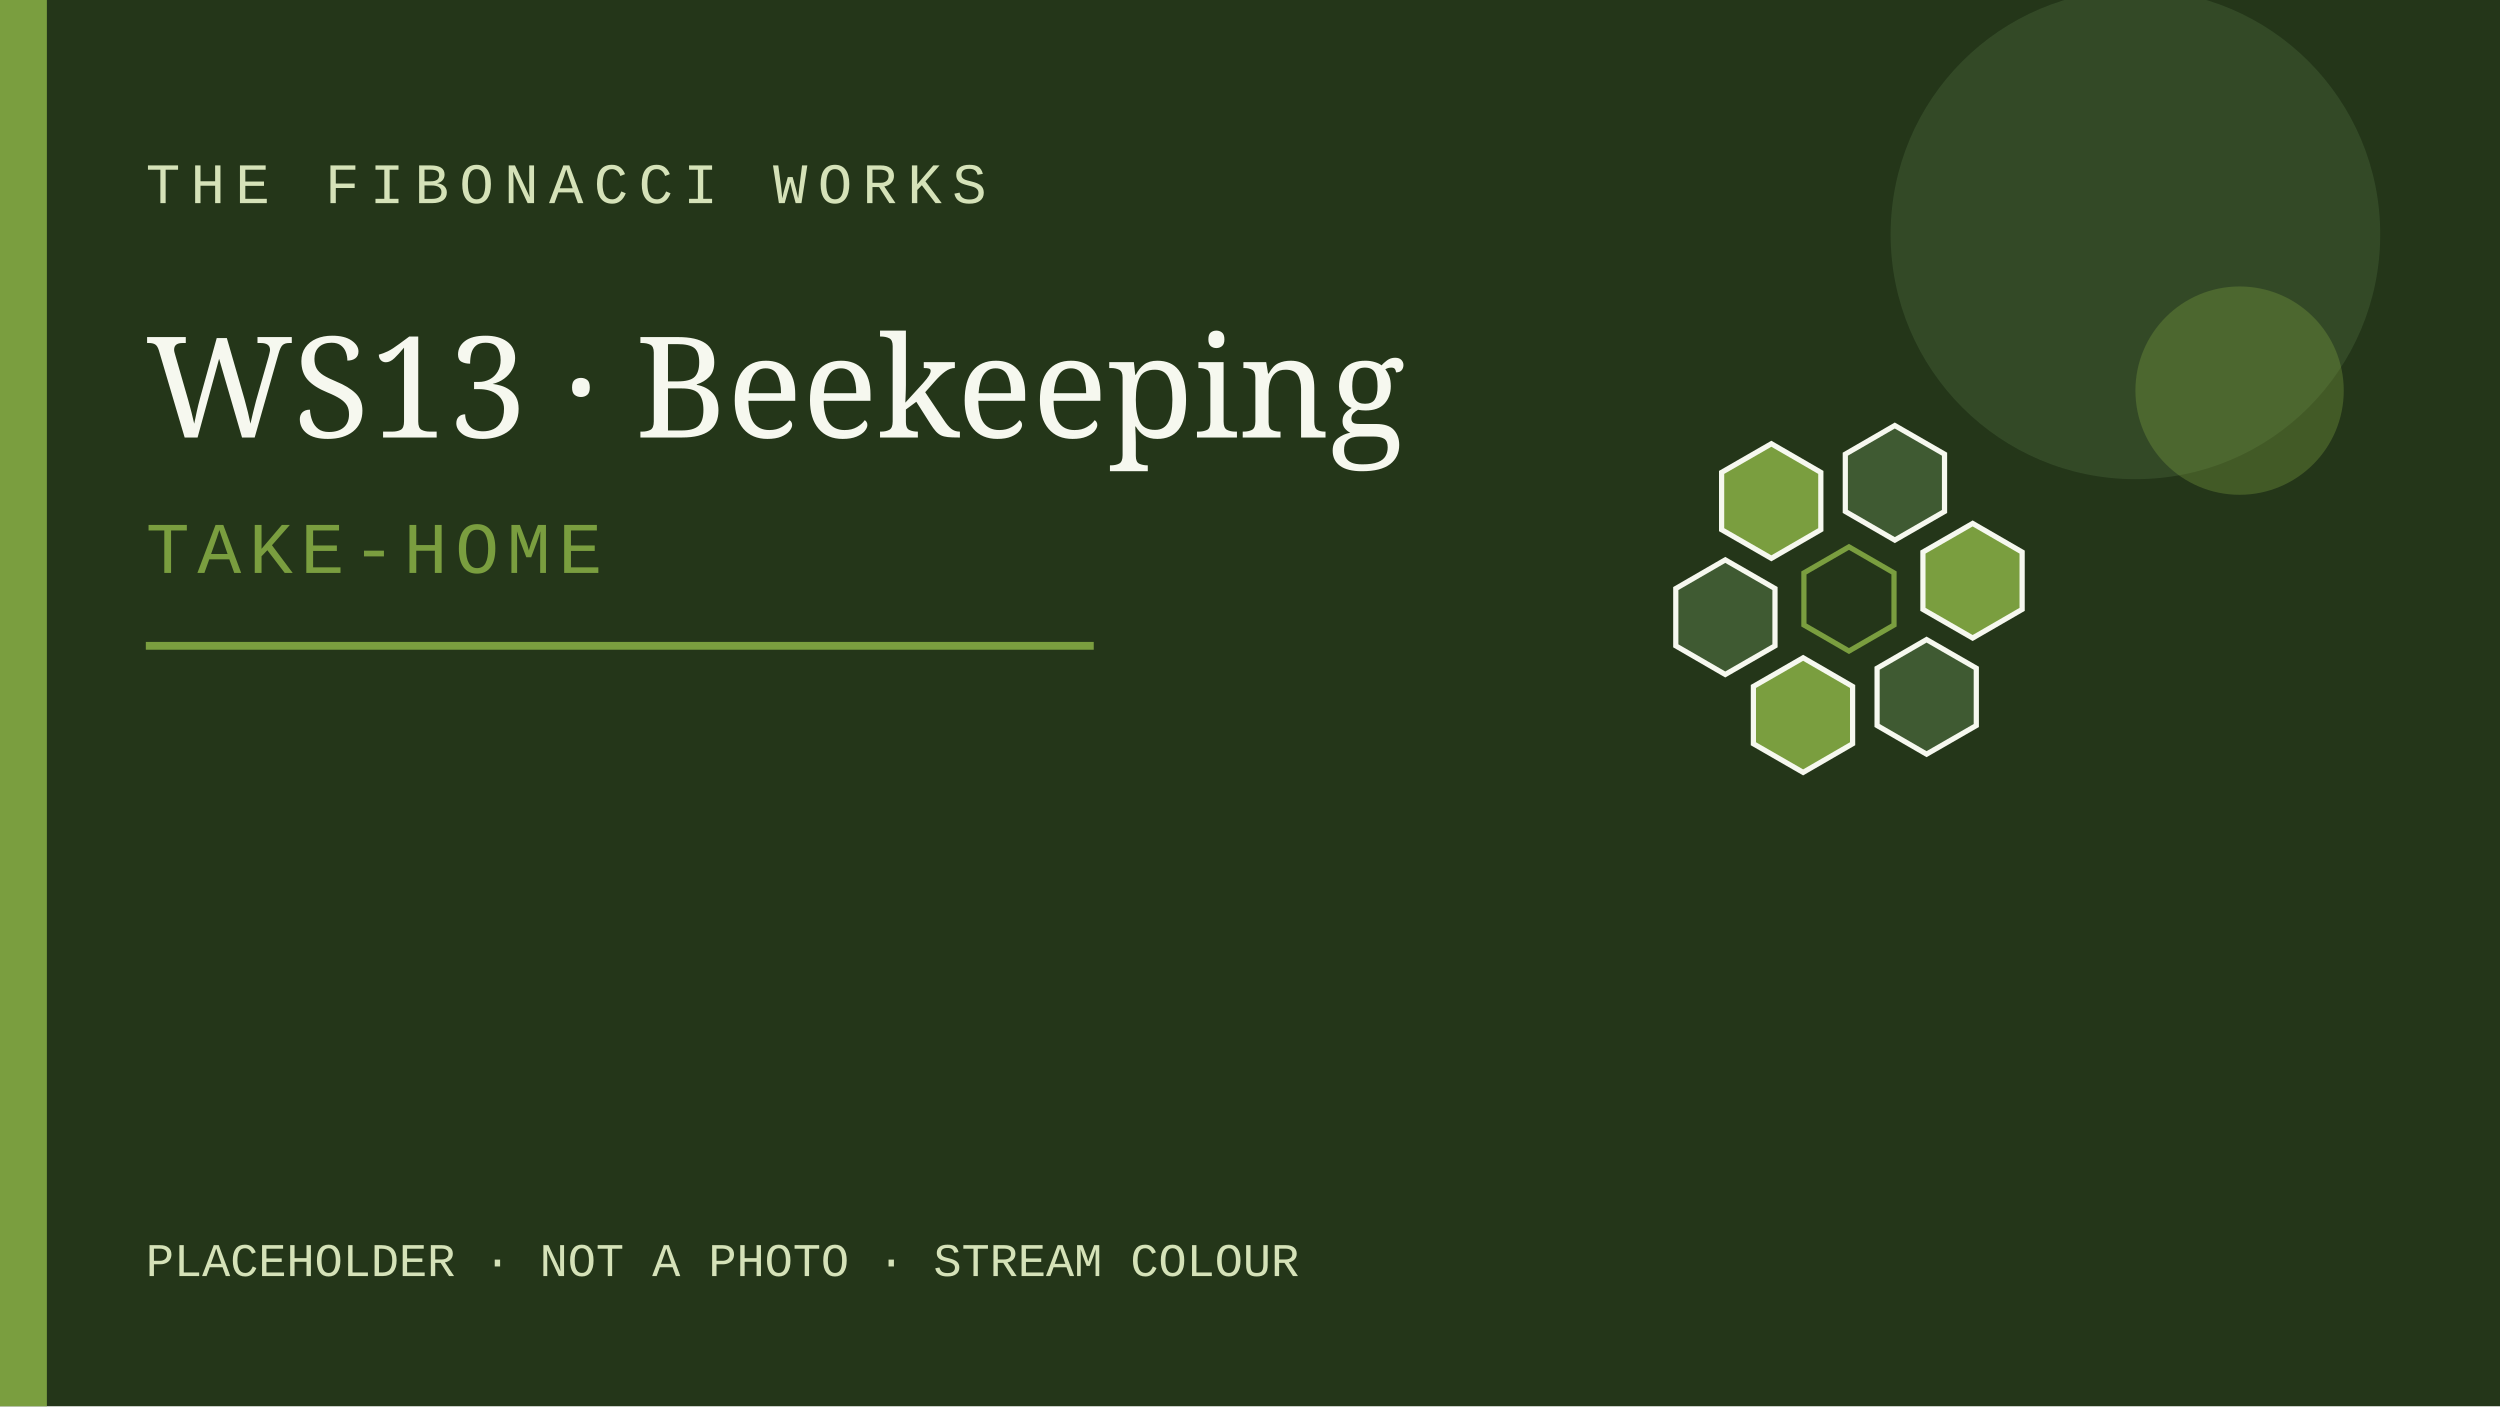
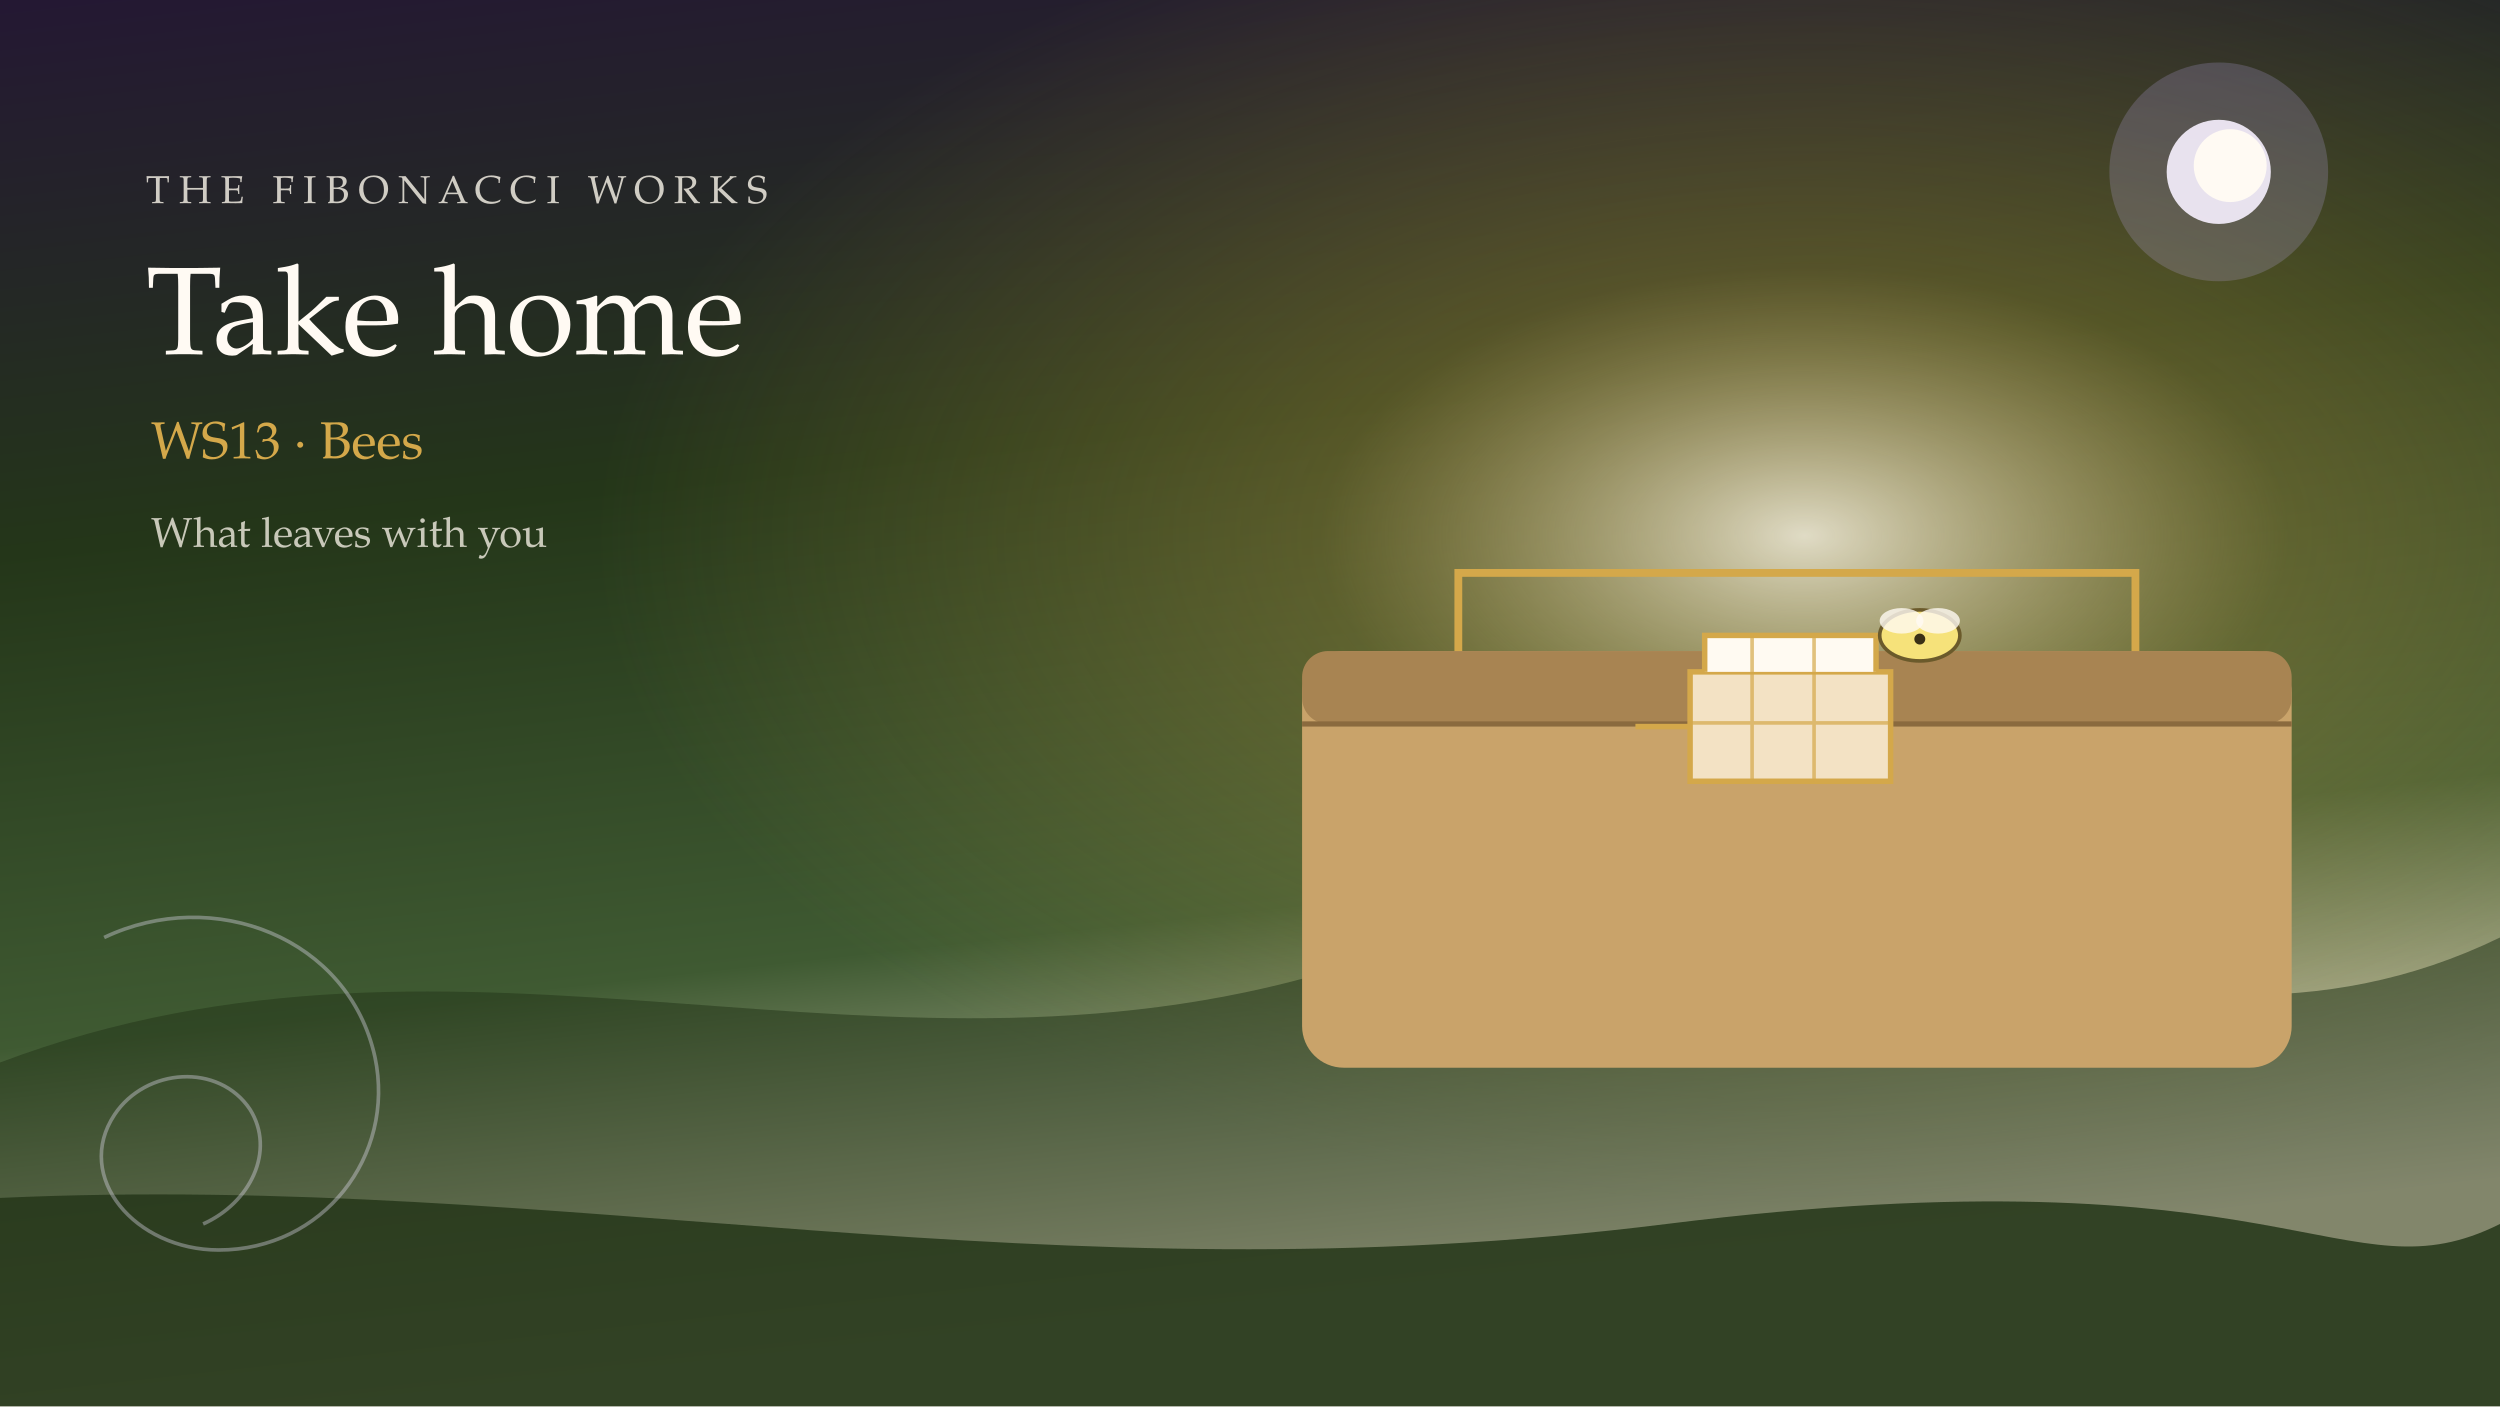
- <svg xmlns="http://www.w3.org/2000/svg" width="960" height="540" viewBox="0 0 960 540" role="img" aria-label="WS13 · Beekeeping Take-Home">
-   <rect width="960" height="540" fill="#243619" />
-   <rect x="0" y="0" width="18" height="540" fill="#7a9e3f" />
-   <circle cx="820" cy="90" r="94" fill="#3f5a32" opacity="0.55" />
-   <circle cx="860" cy="150" r="40" fill="#7a9e3f" opacity="0.35" />
-   <text x="56" y="78" fill="#d5e2b8" font-family="Courier New, monospace" font-size="22" letter-spacing="4">THE FIBONACCI WORKS</text>
-   <text x="56" y="168" fill="#f6f8ef" font-family="Georgia, serif" font-size="54">WS13 · Beekeeping</text>
-   <text x="56" y="220" fill="#7a9e3f" font-family="Courier New, monospace" font-size="28" letter-spacing="3">TAKE-HOME</text>
-   <line x1="56" y1="248" x2="420" y2="248" stroke="#7a9e3f" stroke-width="3" />
-   <g transform="translate(460,40)">
-     <polygon points="298.9,216.6 298.9,238.6 279.8,249.6 260.8,238.6 260.8,216.6 279.8,205.6" fill="#3f5a32" stroke="#f6f8ef" stroke-width="2" />
-     <polygon points="251.4,223.6 251.4,245.6 232.4,256.6 213.3,245.6 213.3,223.6 232.4,212.6" fill="#7a9e3f" stroke="#f6f8ef" stroke-width="2" />
-     <polygon points="221.6,186.0 221.6,208.0 202.5,219.0 183.5,208.0 183.5,186.0 202.5,175.0" fill="#3f5a32" stroke="#f6f8ef" stroke-width="2" />
-     <polygon points="239.2,141.4 239.2,163.4 220.2,174.4 201.1,163.4 201.1,141.4 220.2,130.4" fill="#7a9e3f" stroke="#f6f8ef" stroke-width="2" />
-     <polygon points="286.7,134.4 286.7,156.4 267.6,167.4 248.6,156.4 248.6,134.4 267.6,123.4" fill="#3f5a32" stroke="#f6f8ef" stroke-width="2" />
-     <polygon points="316.5,172.0 316.5,194.0 297.5,205.0 278.4,194.0 278.4,172.0 297.5,161.0" fill="#7a9e3f" stroke="#f6f8ef" stroke-width="2" />
-     <polygon points="267.3,180.0 267.3,200.0 250.0,210.0 232.7,200.0 232.7,180.0 250.0,170.0" fill="#243619" stroke="#7a9e3f" stroke-width="2" />
+ <svg xmlns="http://www.w3.org/2000/svg" width="960" height="540" viewBox="0 0 960 540" role="img" aria-label="WS13 Bees — Take home">
+   <defs>
+     <linearGradient id="sky" x1="0" y1="0" x2="0.2" y2="1">
+       <stop offset="0" stop-color="#241833" />
+       <stop offset="0.38" stop-color="#243619" />
+       <stop offset="0.72" stop-color="#3f5a32" />
+       <stop offset="1" stop-color="#f3e6cf" />
+     </linearGradient>
+     <radialGradient id="lantern" cx="72%" cy="38%" r="48%">
+       <stop offset="0" stop-color="#fff6e2" stop-opacity="0.85" />
+       <stop offset="0.4" stop-color="#d4a84a" stop-opacity="0.28" />
+       <stop offset="1" stop-color="#d4a84a" stop-opacity="0" />
+     </radialGradient>
+   </defs>
+   <rect width="960" height="540" fill="url(#sky)" />
+   <rect width="960" height="540" fill="url(#lantern)" />
+   <circle cx="852" cy="66" r="42" fill="#c8b6ff" opacity="0.2" />
+   <circle cx="852" cy="66" r="20" fill="#f7f1ff" opacity="0.9" />
+   <circle cx="856.4" cy="63.6" r="14" fill="#fffaf3" />
+   <path d="M0 408 C 180 340, 340 428, 520 370 S 820 428, 960 360 V 540 H 0 Z" fill="#243619" opacity="0.55" />
+   <path d="M0 460 C 220 450, 400 500, 640 470 S 900 500, 960 470 V 540 H 0 Z" fill="#243619" opacity="0.85" />
+   <path d="M78 470 c 18-8 28-28 18-44 -12-18 -40-16 -52 2 -16 24 8 52 40 52 40 0 68-36 60-74 -10-46-62-66-104-46" fill="none" stroke="#efe8ff" stroke-width="1.4" opacity="0.35" />
+   <rect x="500" y="250" width="380" height="160" rx="16" fill="#c9a36a" />
+   <rect x="500" y="250" width="380" height="28" rx="10" fill="#a88452" />
+   <path d="M500 278 H 880" stroke="#8a6a3e" stroke-width="2" />
+   <path d="M560 250 V 220 H 820 V 250" fill="none" stroke="#d4a84a" stroke-width="3" />
+   <g transform="translate(600 195) scale(0.7)">
+     <path d="M70 150 H 180 V 90 H 70 Z" fill="#f3e2c4" stroke="#d4a84a" stroke-width="3" />
+     <path d="M78 90 V 70 H 172 V 90" fill="#fffaf2" stroke="#d4a84a" stroke-width="3" />
+     <path d="M104 70 V 150 M138 70 V 150 M70 118 H 180" stroke="#d4a84a" stroke-width="2" opacity="0.7" />
+     <ellipse cx="196" cy="70" rx="22" ry="14" fill="#f6e27a" stroke="#6b5a2b" stroke-width="2" />
+     <ellipse cx="186" cy="62" rx="12" ry="7" fill="#fffaf2" opacity="0.8" />
+     <ellipse cx="206" cy="62" rx="12" ry="7" fill="#fffaf2" opacity="0.8" />
+     <circle cx="196" cy="72" r="3" fill="#3a3015" />
+     <path d="M40 120 H 70" stroke="#d4a84a" stroke-width="3" />
  </g>
-   <text x="56" y="490" fill="#d5e2b8" font-family="Courier New, monospace" font-size="18">PLACEHOLDER · NOT A PHOTO · STREAM COLOUR</text>
+   <text x="56" y="78" fill="#f6f1e6" font-family="Georgia, Palatino, serif" font-size="15" letter-spacing="3.5" opacity="0.82">THE FIBONACCI WORKS</text>
+   <text x="56" y="136" fill="#fffaf3" font-family="Georgia, Palatino, serif" font-size="48">Take home</text>
+   <text x="58" y="176" fill="#d4a84a" font-family="Georgia, Palatino, serif" font-size="20">WS13 · Bees</text>
+   <text x="58" y="210" fill="#f6f1e6" font-family="Georgia, Palatino, serif" font-size="16" opacity="0.78">What leaves with you</text>
</svg>
